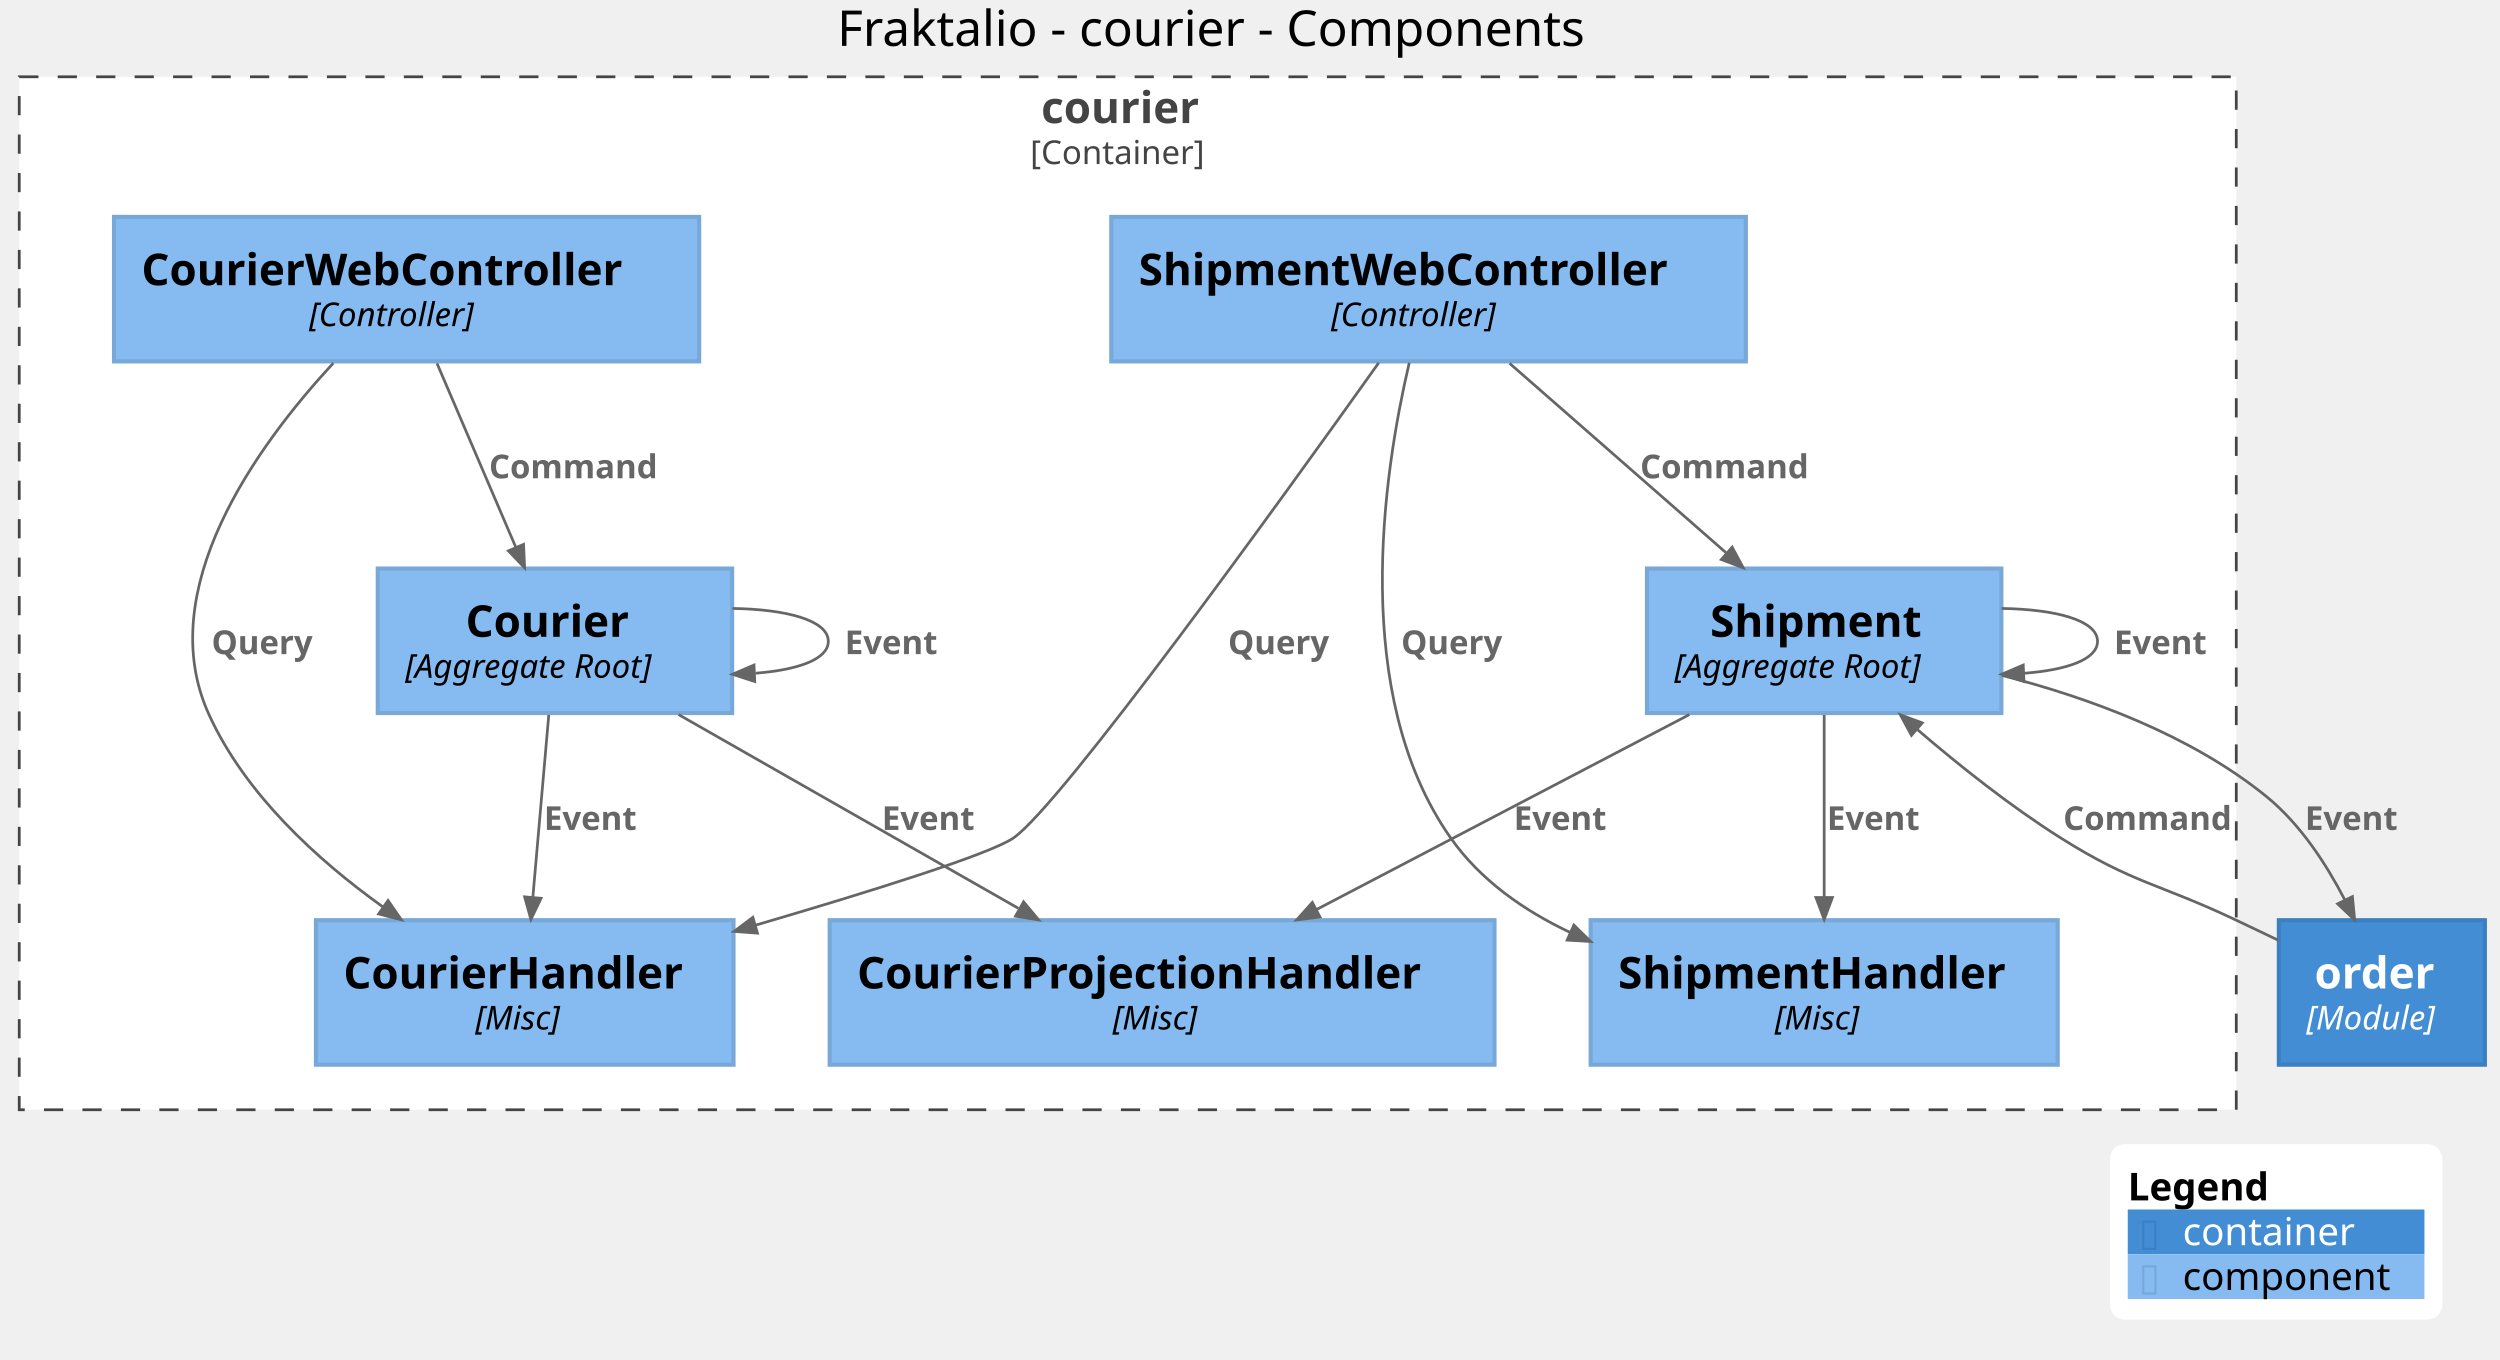
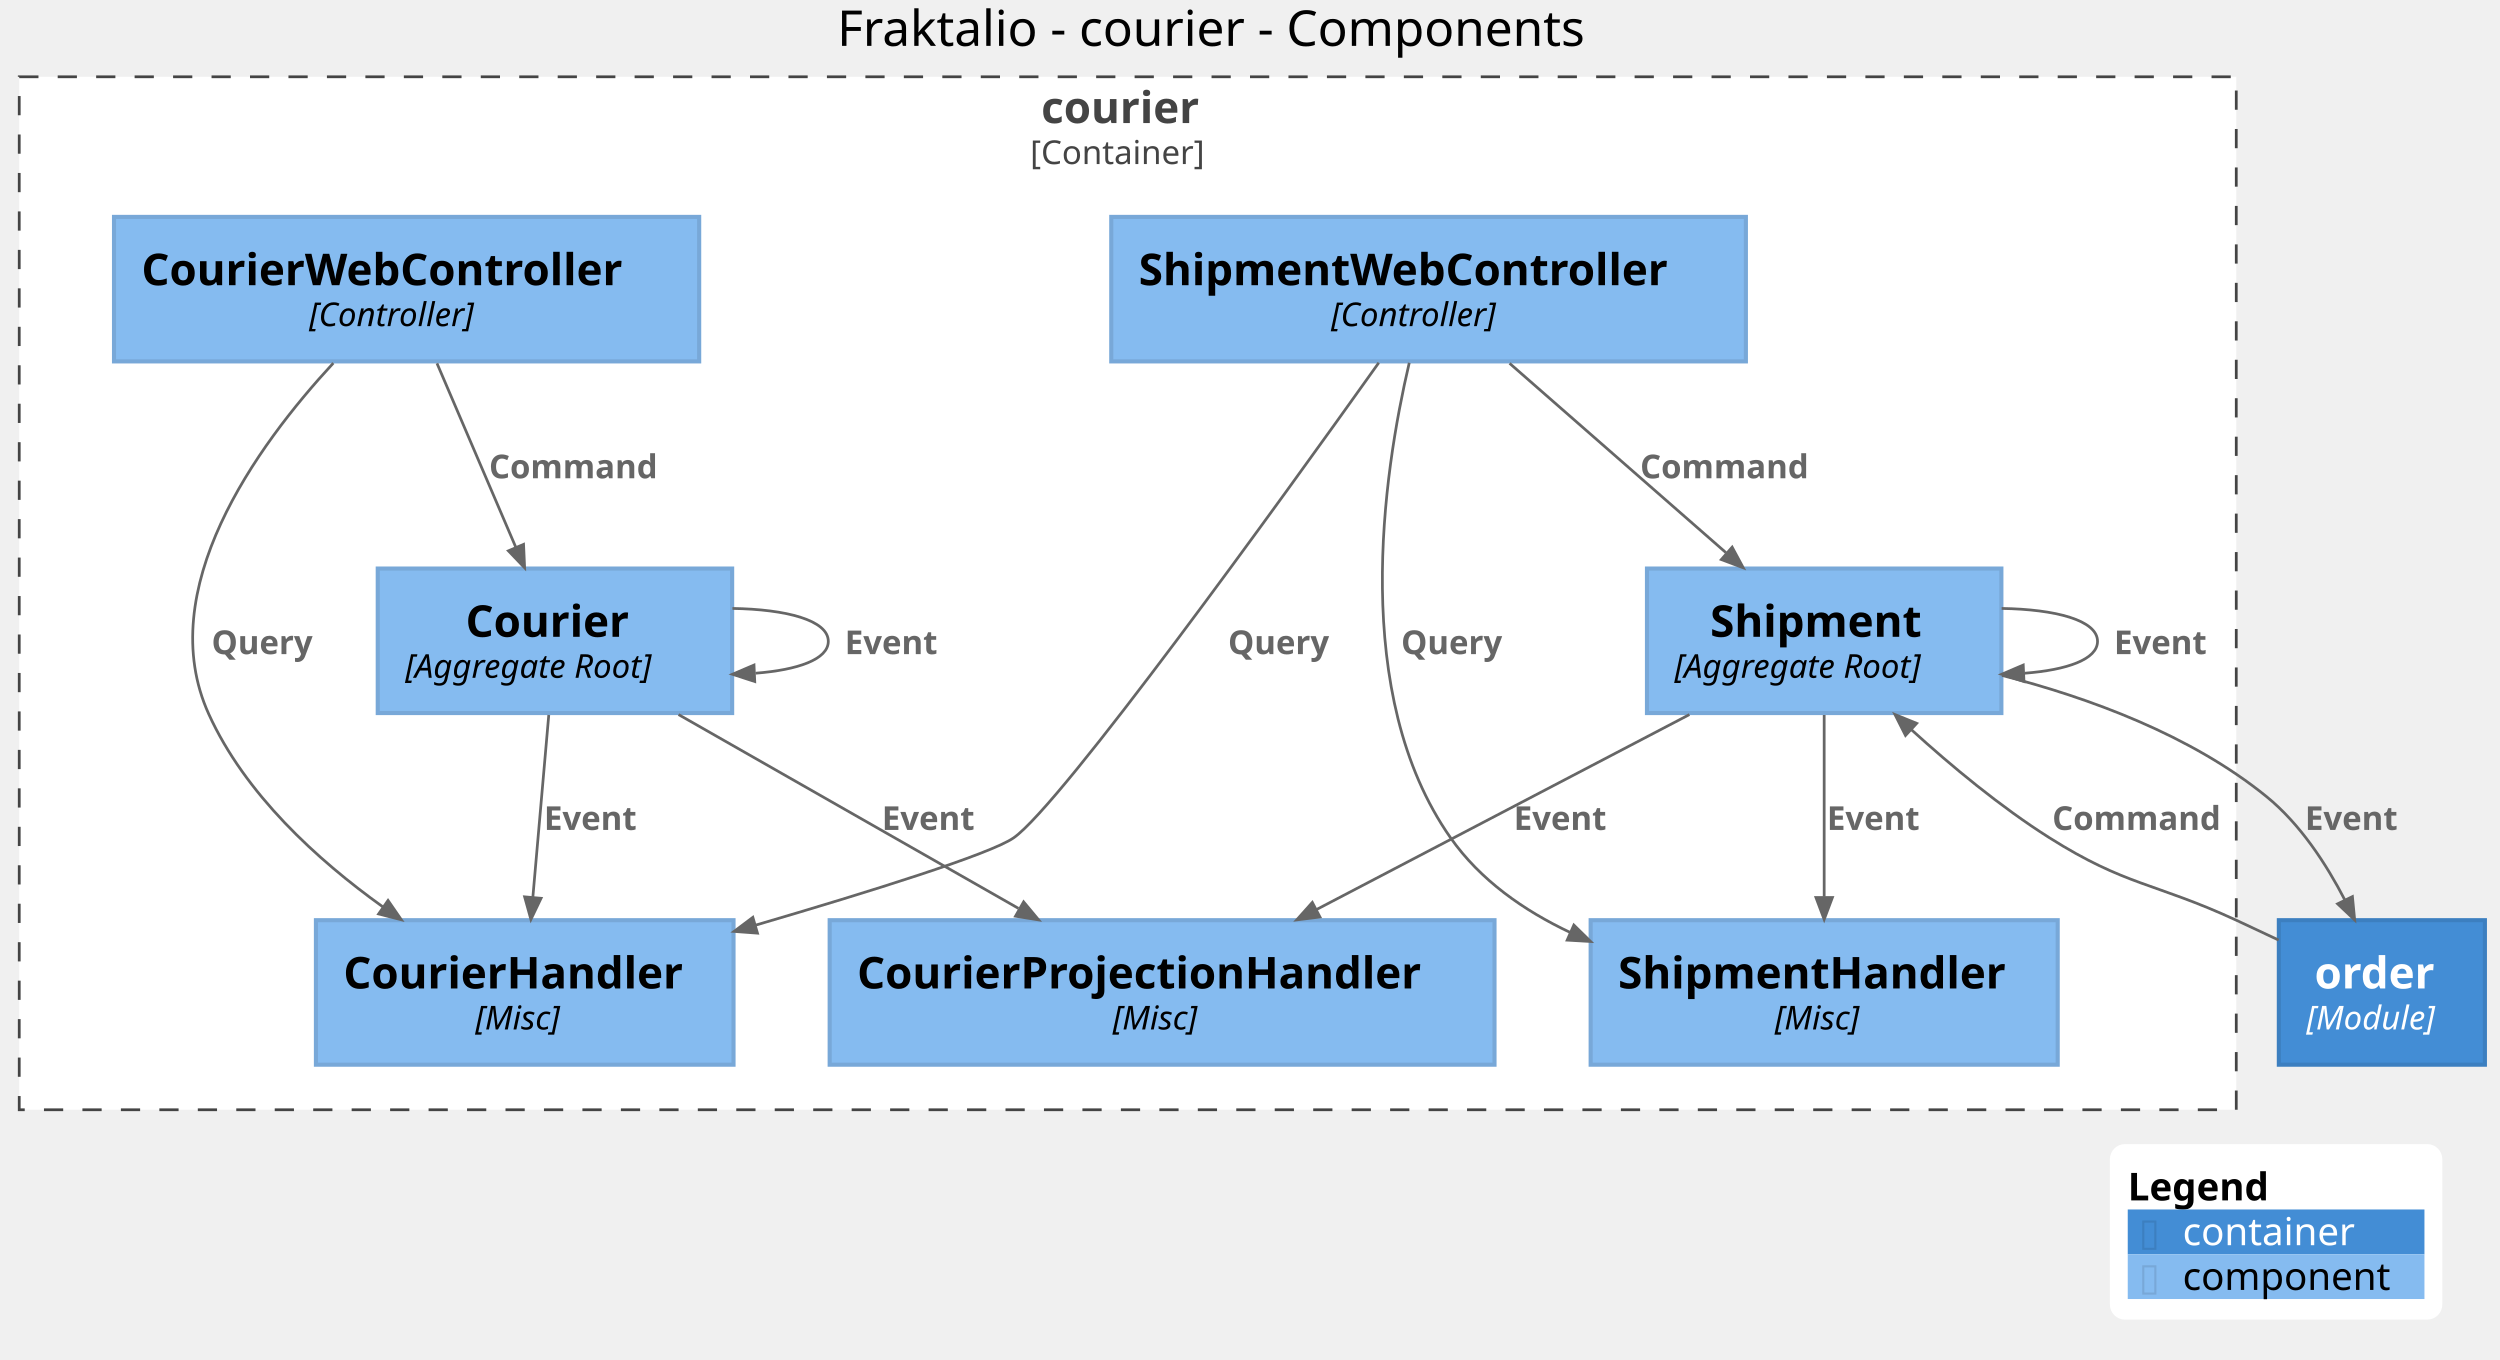
<svg xmlns="http://www.w3.org/2000/svg" contentScriptType="application/ecmascript" contentStyleType="text/css" height="495px" preserveAspectRatio="none" style="width:910px;height:495px;background:#FFFFFF;" version="1.1" viewBox="0 0 910 495" width="910px" zoomAndPan="magnify">
  <defs />
  <g>
    <text fill="#000000" font-family="sans-serif" font-size="18" lengthAdjust="spacing" textLength="288" x="304.75" y="16.708">Fraktalio - courier - Components</text>
    <rect fill="#FFFFFF" height="376" style="stroke:#444444;stroke-width:1.0;stroke-dasharray:7.0,7.0;" width="807" x="7" y="27.953" />
    <text fill="#444444" font-family="sans-serif" font-size="16" font-weight="bold" lengthAdjust="spacing" textLength="63" x="379" y="44.805">courier</text>
    <text fill="#444444" font-family="sans-serif" font-size="12" lengthAdjust="spacing" textLength="71" x="375" y="59.717">[Container]</text>
+     <rect fill="#85BBF0" height="52.594" style="stroke:#78A8D8;stroke-width:1.5;" width="129" x="599.5" y="206.953" />
+     <text fill="#000000" font-family="sans-serif" font-size="16" font-weight="bold" lengthAdjust="spacing" textLength="83" x="622.5" y="231.805">Shipment</text>
+     <text fill="#000000" font-family="sans-serif" font-size="12" font-style="italic" lengthAdjust="spacing" textLength="109" x="609.5" y="246.717">[Aggregate Root]</text>
    <rect fill="#85BBF0" height="52.594" style="stroke:#78A8D8;stroke-width:1.5;" width="170" x="579" y="334.953" />
    <text fill="#000000" font-family="sans-serif" font-size="16" font-weight="bold" lengthAdjust="spacing" textLength="150" x="589" y="359.805">ShipmentHandler</text>
    <text fill="#000000" font-family="sans-serif" font-size="12" font-style="italic" lengthAdjust="spacing" textLength="36" x="646" y="374.717">[Misc]</text>
    <rect fill="#85BBF0" height="52.594" style="stroke:#78A8D8;stroke-width:1.5;" width="242" x="302" y="334.953" />
    <text fill="#000000" font-family="sans-serif" font-size="16" font-weight="bold" lengthAdjust="spacing" textLength="222" x="312" y="359.805">CourierProjectionHandler</text>
    <text fill="#000000" font-family="sans-serif" font-size="12" font-style="italic" lengthAdjust="spacing" textLength="36" x="405" y="374.717">[Misc]</text>
    <rect fill="#85BBF0" height="52.594" style="stroke:#78A8D8;stroke-width:1.5;" width="129" x="137.5" y="206.953" />
    <text fill="#000000" font-family="sans-serif" font-size="16" font-weight="bold" lengthAdjust="spacing" textLength="65" x="169.5" y="231.805">Courier</text>
    <text fill="#000000" font-family="sans-serif" font-size="12" font-style="italic" lengthAdjust="spacing" textLength="109" x="147.5" y="246.717">[Aggregate Root]</text>
    <rect fill="#85BBF0" height="52.594" style="stroke:#78A8D8;stroke-width:1.5;" width="152" x="115" y="334.953" />
    <text fill="#000000" font-family="sans-serif" font-size="16" font-weight="bold" lengthAdjust="spacing" textLength="132" x="125" y="359.805">CourierHandler</text>
    <text fill="#000000" font-family="sans-serif" font-size="12" font-style="italic" lengthAdjust="spacing" textLength="36" x="173" y="374.717">[Misc]</text>
-     <rect fill="#85BBF0" height="52.594" style="stroke:#78A8D8;stroke-width:1.5;" width="129" x="599.5" y="206.953" />
-     <text fill="#000000" font-family="sans-serif" font-size="16" font-weight="bold" lengthAdjust="spacing" textLength="83" x="622.5" y="231.805">Shipment</text>
-     <text fill="#000000" font-family="sans-serif" font-size="12" font-style="italic" lengthAdjust="spacing" textLength="109" x="609.5" y="246.717">[Aggregate Root]</text>
+     <rect fill="#85BBF0" height="52.594" style="stroke:#78A8D8;stroke-width:1.5;" width="213" x="41.5" y="78.953" />
+     <text fill="#000000" font-family="sans-serif" font-size="16" font-weight="bold" lengthAdjust="spacing" textLength="193" x="51.5" y="103.805">CourierWebController</text>
+     <text fill="#000000" font-family="sans-serif" font-size="12" font-style="italic" lengthAdjust="spacing" textLength="71" x="112.5" y="118.717">[Controller]</text>
    <rect fill="#85BBF0" height="52.594" style="stroke:#78A8D8;stroke-width:1.5;" width="231" x="404.5" y="78.953" />
    <text fill="#000000" font-family="sans-serif" font-size="16" font-weight="bold" lengthAdjust="spacing" textLength="211" x="414.5" y="103.805">ShipmentWebController</text>
    <text fill="#000000" font-family="sans-serif" font-size="12" font-style="italic" lengthAdjust="spacing" textLength="71" x="484.5" y="118.717">[Controller]</text>
-     <rect fill="#85BBF0" height="52.594" style="stroke:#78A8D8;stroke-width:1.5;" width="213" x="41.5" y="78.953" />
-     <text fill="#000000" font-family="sans-serif" font-size="16" font-weight="bold" lengthAdjust="spacing" textLength="193" x="51.5" y="103.805">CourierWebController</text>
-     <text fill="#000000" font-family="sans-serif" font-size="12" font-style="italic" lengthAdjust="spacing" textLength="71" x="112.5" y="118.717">[Controller]</text>
    <rect fill="#438DD5" height="52.594" style="stroke:#3C7FC0;stroke-width:1.5;" width="75" x="829.5" y="334.953" />
    <text fill="#FFFFFF" font-family="sans-serif" font-size="16" font-weight="bold" lengthAdjust="spacing" textLength="49" x="842.5" y="359.805">order</text>
    <text fill="#FFFFFF" font-family="sans-serif" font-size="12" font-style="italic" lengthAdjust="spacing" textLength="55" x="839.5" y="374.717">[Module]</text>
+     <path d="M728.73,245.853 C760.38,253.973 797.47,267.573 825,289.953 C837.22,299.893 846.71,314.383 853.56,327.653 " fill="none" id="Fraktalio.courier.Shipment-to-Fraktalio.order" style="stroke:#666666;stroke-width:1.0;" />
+     <polygon fill="#666666" points="857.1,334.863,856.28,326.358,850.89,328.995,857.1,334.863" style="stroke:#666666;stroke-width:1.0;" />
+     <text fill="#666666" font-family="sans-serif" font-size="12" font-weight="bold" lengthAdjust="spacing" textLength="39" x="839" y="302.092">Event</text>
+     <path d="M829.43,342.193 C824.26,339.733 819.01,337.263 814,334.953 C784,321.123 773.94,322.583 746,304.953 C728.22,293.733 710.3,278.833 695.77,265.633 " fill="none" id="Fraktalio.order-to-Fraktalio.courier.Shipment" style="stroke:#666666;stroke-width:1.0;" />
+     <polygon fill="#666666" points="689.76,260.083,693.607,267.712,697.675,263.302,689.76,260.083" style="stroke:#666666;stroke-width:1.0;" />
+     <text fill="#666666" font-family="sans-serif" font-size="12" font-weight="bold" lengthAdjust="spacing" textLength="69" x="747" y="302.092">Command</text>
    <path d="M664,260.253 C664,279.363 664,305.593 664,326.413 " fill="none" id="Fraktalio.courier.Shipment-to-Fraktalio.courier.ShipmentHandler" style="stroke:#666666;stroke-width:1.0;" />
    <polygon fill="#666666" points="664,334.683,667,326.683,661,326.683,664,334.683" style="stroke:#666666;stroke-width:1.0;" />
    <text fill="#666666" font-family="sans-serif" font-size="12" font-weight="bold" lengthAdjust="spacing" textLength="39" x="665" y="302.092">Event</text>
+     <path d="M728.6,221.473 C748.19,221.773 763.5,225.763 763.5,233.453 C763.5,240.003 752.4,243.863 737,245.053 " fill="none" id="Fraktalio.courier.Shipment-to-Fraktalio.courier.Shipment" style="stroke:#666666;stroke-width:1.0;" />
+     <polygon fill="#666666" points="728.6,245.433,736.726,248.073,736.458,242.079,728.6,245.433" style="stroke:#666666;stroke-width:1.0;" />
+     <text fill="#666666" font-family="sans-serif" font-size="12" font-weight="bold" lengthAdjust="spacing" textLength="39" x="769.5" y="238.092">Event</text>
    <path d="M614.94,260.103 C575.6,280.673 520.36,309.553 479.24,331.053 " fill="none" id="Fraktalio.courier.Shipment-to-Fraktalio.courier.CourierProjectionHandler" style="stroke:#666666;stroke-width:1.0;" />
    <polygon fill="#666666" points="471.99,334.843,480.468,333.786,477.683,328.472,471.99,334.843" style="stroke:#666666;stroke-width:1.0;" />
    <text fill="#666666" font-family="sans-serif" font-size="12" font-weight="bold" lengthAdjust="spacing" textLength="39" x="551" y="302.092">Event</text>
+     <path d="M246.99,260.103 C282.84,280.543 333.09,309.193 370.72,330.653 " fill="none" id="Fraktalio.courier.Courier-to-Fraktalio.courier.CourierProjectionHandler" style="stroke:#666666;stroke-width:1.0;" />
+     <polygon fill="#666666" points="378.07,334.843,372.599,328.28,369.633,333.496,378.07,334.843" style="stroke:#666666;stroke-width:1.0;" />
+     <text fill="#666666" font-family="sans-serif" font-size="12" font-weight="bold" lengthAdjust="spacing" textLength="39" x="321" y="302.092">Event</text>
    <path d="M266.6,221.473 C286.19,221.773 301.5,225.763 301.5,233.453 C301.5,240.003 290.4,243.863 275,245.053 " fill="none" id="Fraktalio.courier.Courier-to-Fraktalio.courier.Courier" style="stroke:#666666;stroke-width:1.0;" />
    <polygon fill="#666666" points="266.6,245.433,274.726,248.073,274.458,242.079,266.6,245.433" style="stroke:#666666;stroke-width:1.0;" />
    <text fill="#666666" font-family="sans-serif" font-size="12" font-weight="bold" lengthAdjust="spacing" textLength="39" x="307.5" y="238.092">Event</text>
-     <path d="M246.99,260.103 C282.84,280.543 333.09,309.193 370.72,330.653 " fill="none" id="Fraktalio.courier.Courier-to-Fraktalio.courier.CourierProjectionHandler" style="stroke:#666666;stroke-width:1.0;" />
-     <polygon fill="#666666" points="378.07,334.843,372.599,328.28,369.633,333.496,378.07,334.843" style="stroke:#666666;stroke-width:1.0;" />
-     <text fill="#666666" font-family="sans-serif" font-size="12" font-weight="bold" lengthAdjust="spacing" textLength="39" x="321" y="302.092">Event</text>
    <path d="M199.75,260.253 C198.07,279.453 195.77,305.823 193.95,326.693 " fill="none" id="Fraktalio.courier.Courier-to-Fraktalio.courier.CourierHandler" style="stroke:#666666;stroke-width:1.0;" />
    <polygon fill="#666666" points="193.25,334.683,196.94,326.977,190.963,326.451,193.25,334.683" style="stroke:#666666;stroke-width:1.0;" />
    <text fill="#666666" font-family="sans-serif" font-size="12" font-weight="bold" lengthAdjust="spacing" textLength="39" x="198" y="302.092">Event</text>
-     <path d="M728.6,221.473 C748.19,221.773 763.5,225.763 763.5,233.453 C763.5,240.003 752.4,243.863 737,245.053 " fill="none" id="Fraktalio.courier.Shipment-to-Fraktalio.courier.Shipment" style="stroke:#666666;stroke-width:1.0;" />
-     <polygon fill="#666666" points="728.6,245.433,736.726,248.073,736.458,242.079,728.6,245.433" style="stroke:#666666;stroke-width:1.0;" />
-     <text fill="#666666" font-family="sans-serif" font-size="12" font-weight="bold" lengthAdjust="spacing" textLength="39" x="769.5" y="238.092">Event</text>
-     <path d="M829.38,342.293 C824.22,339.823 818.98,337.323 814,334.953 C785.62,321.473 776.57,321.703 750,304.953 C731.85,293.513 713.25,278.723 698.02,265.643 " fill="none" id="Fraktalio.order-to-Fraktalio.courier.Shipment" style="stroke:#666666;stroke-width:1.0;" />
-     <polygon fill="#666666" points="691.7,260.153,695.768,267.667,699.705,263.139,691.7,260.153" style="stroke:#666666;stroke-width:1.0;" />
-     <text fill="#666666" font-family="sans-serif" font-size="12" font-weight="bold" lengthAdjust="spacing" textLength="69" x="751" y="302.092">Command</text>
-     <path d="M728.73,245.853 C760.38,253.973 797.47,267.573 825,289.953 C837.22,299.893 846.71,314.383 853.56,327.653 " fill="none" id="Fraktalio.courier.Shipment-to-Fraktalio.order" style="stroke:#666666;stroke-width:1.0;" />
-     <polygon fill="#666666" points="857.1,334.863,856.28,326.358,850.89,328.995,857.1,334.863" style="stroke:#666666;stroke-width:1.0;" />
-     <text fill="#666666" font-family="sans-serif" font-size="12" font-weight="bold" lengthAdjust="spacing" textLength="39" x="839" y="302.092">Event</text>
+     <path d="M159.06,132.253 C167.36,151.623 178.79,178.293 187.77,199.243 " fill="none" id="Fraktalio.courier.CourierWebController-to-Fraktalio.courier.Courier" style="stroke:#666666;stroke-width:1.0;" />
+     <polygon fill="#666666" points="190.96,206.683,190.576,198.148,185.058,200.505,190.96,206.683" style="stroke:#666666;stroke-width:1.0;" />
+     <text fill="#666666" font-family="sans-serif" font-size="12" font-weight="bold" lengthAdjust="spacing" textLength="69" x="178" y="174.092">Command</text>
    <path d="M549.49,132.253 C572.3,152.213 603.98,179.933 628.24,201.163 " fill="none" id="Fraktalio.courier.ShipmentWebController-to-Fraktalio.courier.Shipment" style="stroke:#666666;stroke-width:1.0;" />
    <polygon fill="#666666" points="634.55,206.683,630.501,199.159,626.552,203.677,634.55,206.683" style="stroke:#666666;stroke-width:1.0;" />
    <text fill="#666666" font-family="sans-serif" font-size="12" font-weight="bold" lengthAdjust="spacing" textLength="69" x="597" y="174.092">Command</text>
-     <path d="M159.06,132.253 C167.36,151.623 178.79,178.293 187.77,199.243 " fill="none" id="Fraktalio.courier.CourierWebController-to-Fraktalio.courier.Courier" style="stroke:#666666;stroke-width:1.0;" />
-     <polygon fill="#666666" points="190.96,206.683,190.576,198.148,185.058,200.505,190.96,206.683" style="stroke:#666666;stroke-width:1.0;" />
-     <text fill="#666666" font-family="sans-serif" font-size="12" font-weight="bold" lengthAdjust="spacing" textLength="69" x="178" y="174.092">Command</text>
+     <path d="M512.97,132.063 C503.43,172.753 491.45,252.863 528,304.953 C538.77,320.293 554.56,331.403 571.61,339.443 " fill="none" id="Fraktalio.courier.ShipmentWebController-to-Fraktalio.courier.ShipmentHandler" style="stroke:#666666;stroke-width:1.0;" />
+     <polygon fill="#666666" points="578.98,342.703,572.883,336.718,570.451,342.203,578.98,342.703" style="stroke:#666666;stroke-width:1.0;" />
+     <text fill="#666666" font-family="sans-serif" font-size="12" font-weight="bold" lengthAdjust="spacing" textLength="42" x="510" y="238.092">Query</text>
    <path d="M121.33,132.163 C93.17,162.583 55.49,214.793 76,259.953 C89.18,288.973 115.33,312.893 139.38,330.113 " fill="none" id="Fraktalio.courier.CourierWebController-to-Fraktalio.courier.CourierHandler" style="stroke:#666666;stroke-width:1.0;" />
    <polygon fill="#666666" points="146.09,334.793,141.243,327.757,137.812,332.679,146.09,334.793" style="stroke:#666666;stroke-width:1.0;" />
    <text fill="#666666" font-family="sans-serif" font-size="12" font-weight="bold" lengthAdjust="spacing" textLength="42" x="77" y="238.092">Query</text>
    <path d="M501.87,132.043 C465.66,182.883 386.37,292.773 369,304.953 C360.61,310.833 316.97,324.473 275.01,336.763 " fill="none" id="Fraktalio.courier.ShipmentWebController-to-Fraktalio.courier.CourierHandler" style="stroke:#666666;stroke-width:1.0;" />
    <polygon fill="#666666" points="267.2,339.033,275.72,339.668,274.037,333.909,267.2,339.033" style="stroke:#666666;stroke-width:1.0;" />
    <text fill="#666666" font-family="sans-serif" font-size="12" font-weight="bold" lengthAdjust="spacing" textLength="42" x="447" y="238.092">Query</text>
-     <path d="M512.97,132.063 C503.43,172.753 491.45,252.863 528,304.953 C538.77,320.293 554.56,331.403 571.61,339.443 " fill="none" id="Fraktalio.courier.ShipmentWebController-to-Fraktalio.courier.ShipmentHandler" style="stroke:#666666;stroke-width:1.0;" />
-     <polygon fill="#666666" points="578.98,342.703,572.883,336.718,570.451,342.203,578.98,342.703" style="stroke:#666666;stroke-width:1.0;" />
-     <text fill="#666666" font-family="sans-serif" font-size="12" font-weight="bold" lengthAdjust="spacing" textLength="42" x="510" y="238.092">Query</text>
    <rect fill="#FFFFFF" height="62.891" rx="5" ry="5" style="stroke:#FFFFFF;stroke-width:1.0;" width="120" x="768.5" y="416.953" />
    <rect height="16.297" style="stroke:none;stroke-width:1.0;fill:none;" width="108" x="774.5" y="423.953" />
    <text fill="#000000" font-family="sans-serif" font-size="14" font-weight="bold" lengthAdjust="spacing" textLength="59" x="774.5" y="436.948">Legend</text>
    <text fill="#FFFFFF" font-family="sans-serif" font-size="14" lengthAdjust="spacing" textLength="0" x="837.5" y="436.948" />
    <rect fill="#438DD5" height="16.297" style="stroke:none;stroke-width:1.0;" width="108" x="774.5" y="440.25" />
    <text fill="#3C7FC0" font-family="sans-serif" font-size="14" lengthAdjust="spacing" textLength="8" x="778.5" y="453.245">▯</text>
    <text fill="#FFFFFF" font-family="sans-serif" font-size="14" lengthAdjust="spacing" textLength="0" x="790.5" y="453.245" />
    <text fill="#FFFFFF" font-family="sans-serif" font-size="14" lengthAdjust="spacing" textLength="65" x="794.5" y="453.245">container</text>
    <text fill="#FFFFFF" font-family="sans-serif" font-size="14" lengthAdjust="spacing" textLength="0" x="867.5" y="453.245" />
    <rect fill="#85BBF0" height="16.297" style="stroke:none;stroke-width:1.0;" width="108" x="774.5" y="456.547" />
    <text fill="#78A8D8" font-family="sans-serif" font-size="14" lengthAdjust="spacing" textLength="8" x="778.5" y="469.542">▯</text>
    <text fill="#FFFFFF" font-family="sans-serif" font-size="14" lengthAdjust="spacing" textLength="0" x="790.5" y="469.542" />
    <text fill="#000000" font-family="sans-serif" font-size="14" lengthAdjust="spacing" textLength="80" x="794.5" y="469.542">component</text>
    <text fill="#FFFFFF" font-family="sans-serif" font-size="14" lengthAdjust="spacing" textLength="0" x="882.5" y="469.542" />
    <line style="stroke:#00000000;stroke-width:1.0;" x1="774.5" x2="882.5" y1="423.953" y2="423.953" />
    <line style="stroke:#00000000;stroke-width:1.0;" x1="774.5" x2="882.5" y1="440.25" y2="440.25" />
    <line style="stroke:#00000000;stroke-width:1.0;" x1="774.5" x2="882.5" y1="456.547" y2="456.547" />
    <line style="stroke:#00000000;stroke-width:1.0;" x1="774.5" x2="882.5" y1="472.844" y2="472.844" />
    <line style="stroke:#00000000;stroke-width:1.0;" x1="774.5" x2="774.5" y1="423.953" y2="472.844" />
    <line style="stroke:#00000000;stroke-width:1.0;" x1="882.5" x2="882.5" y1="423.953" y2="472.844" />
  </g>
</svg>
